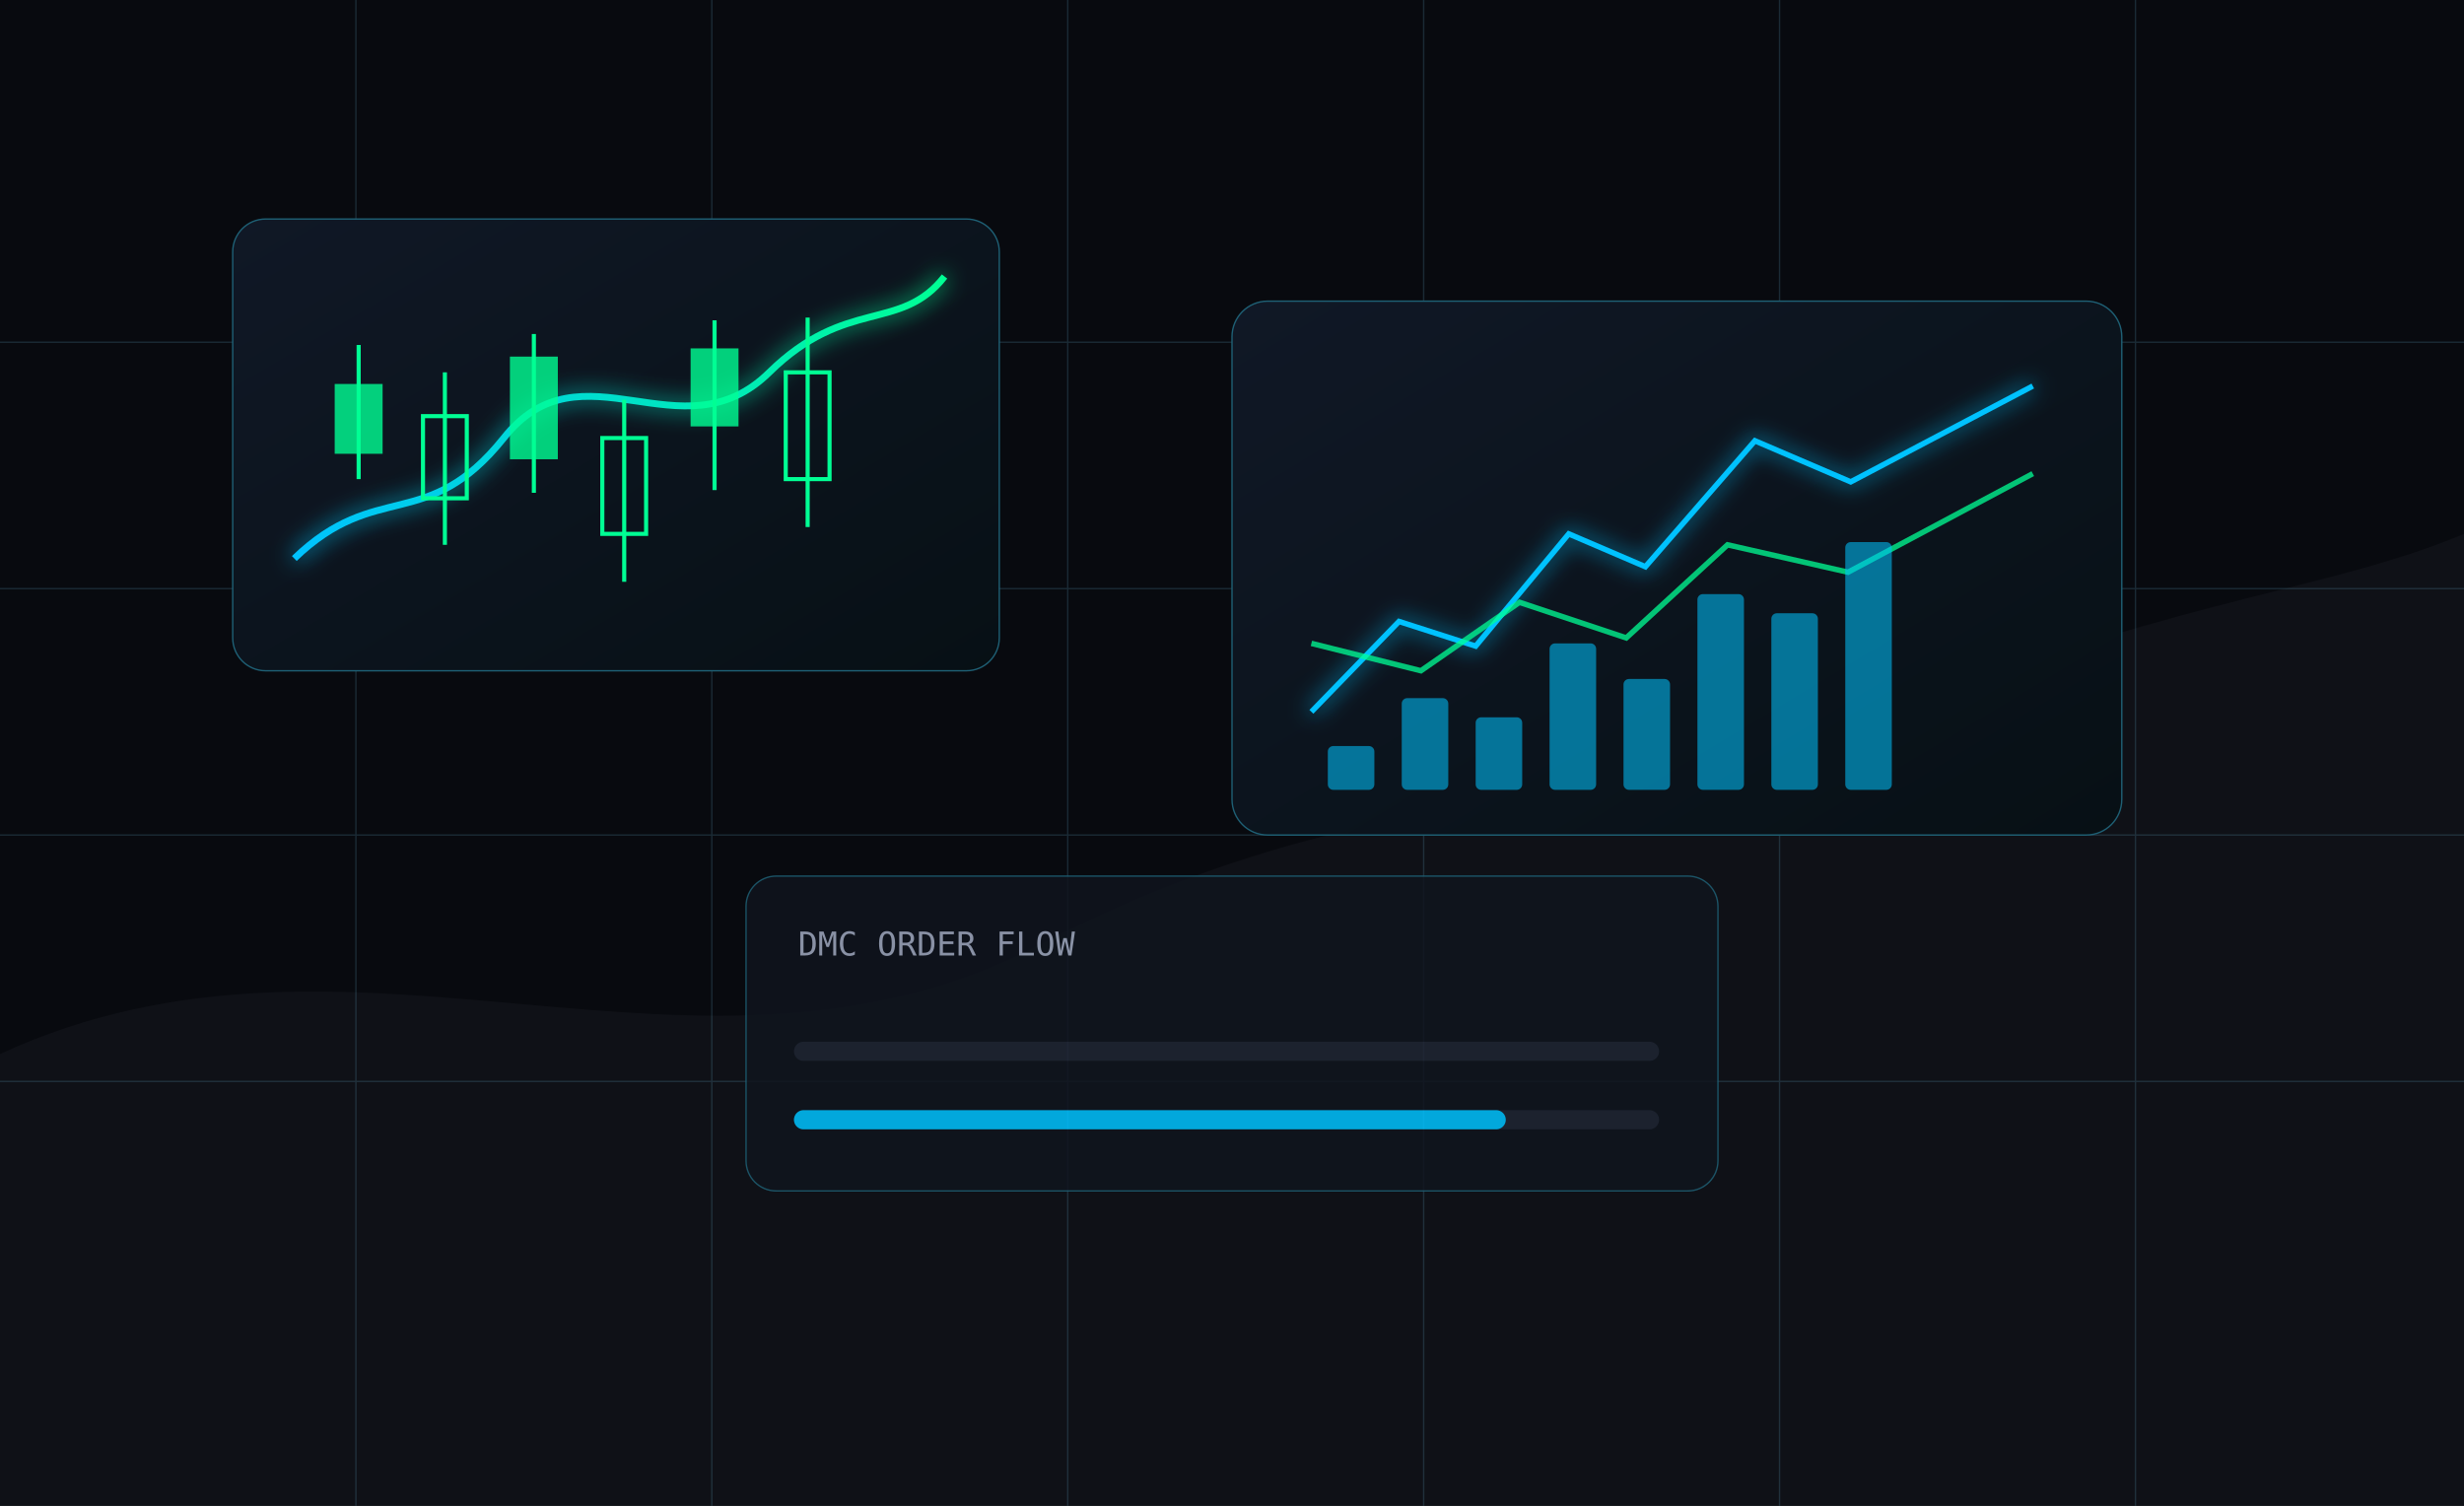
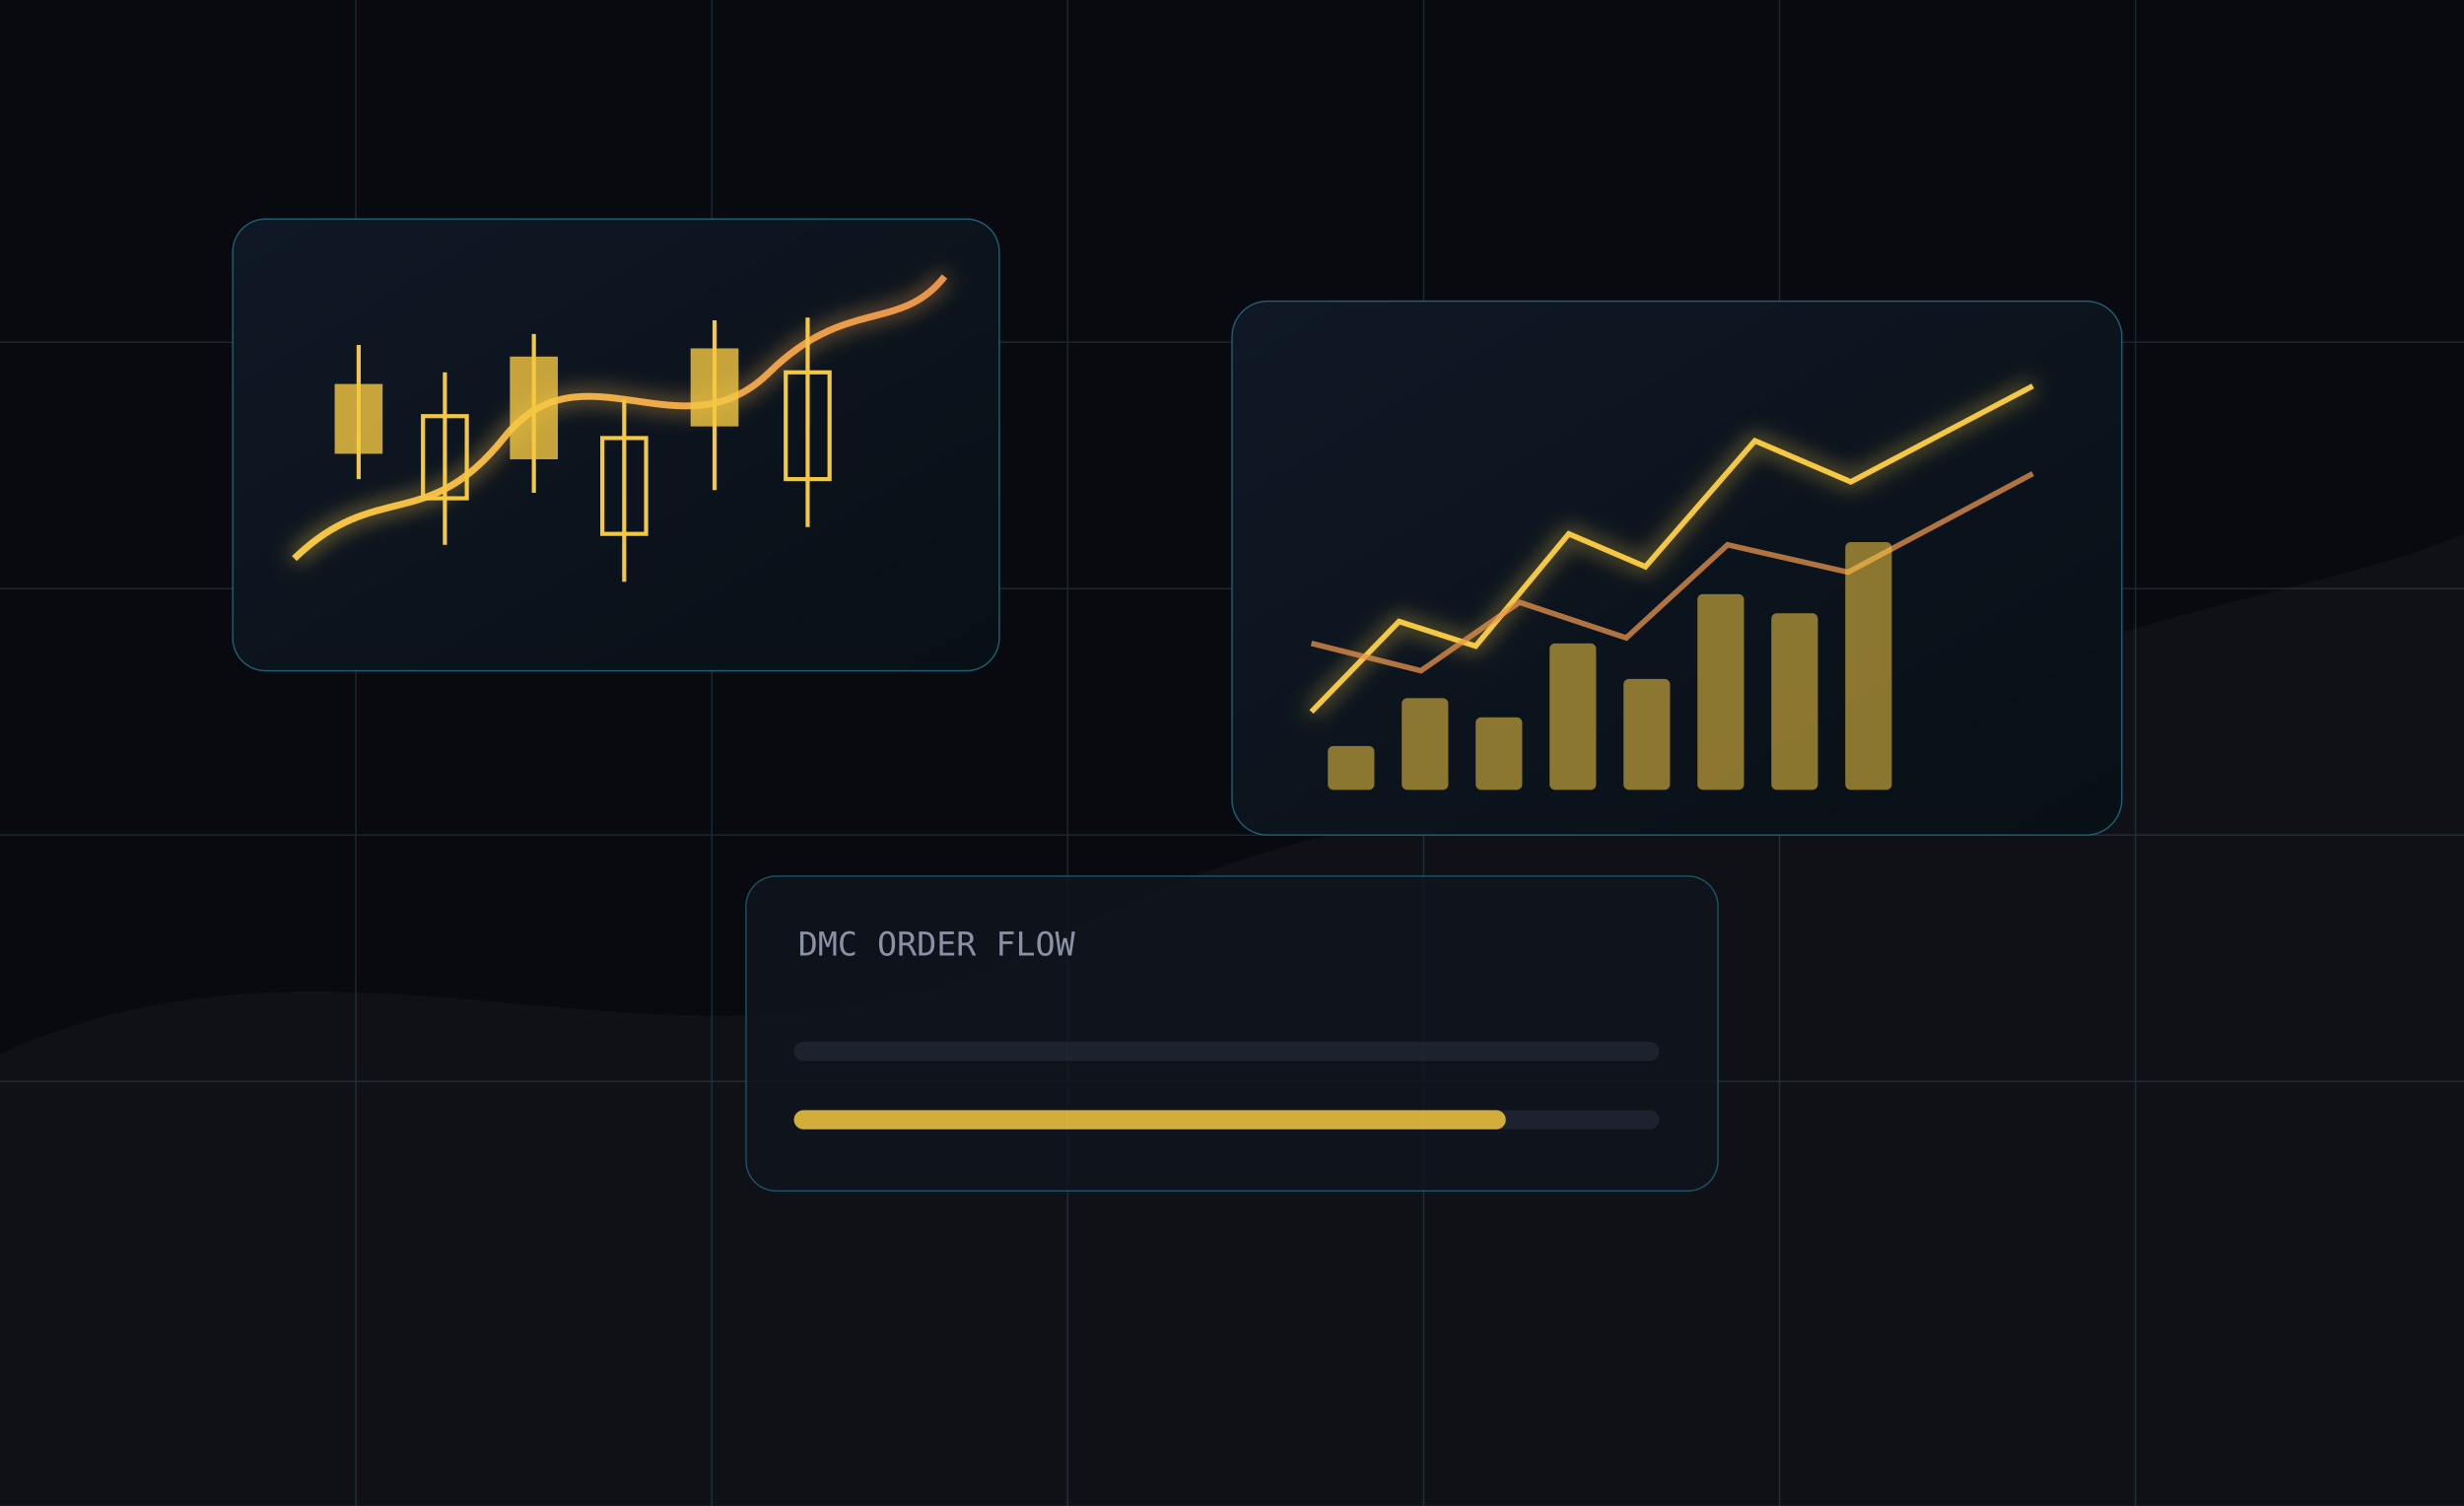
<svg xmlns="http://www.w3.org/2000/svg" width="1800" height="1100" viewBox="0 0 1800 1100" role="img" aria-labelledby="title desc">
  <defs>
    <linearGradient id="screen" x1="0" x2="1" y1="0" y2="1">
      <stop stop-color="#101826" />
      <stop offset="1" stop-color="#071015" />
    </linearGradient>
    <linearGradient id="accent" x1="0" x2="1">
-       <stop stop-color="#00C2FF" />
-       <stop offset="1" stop-color="#00FF94" />
+       <stop stop-color="#F5C842" />
+       <stop offset="1" stop-color="#E8944A" />
    </linearGradient>
    <filter id="glow" x="-50%" y="-50%" width="200%" height="200%">
      <feGaussianBlur stdDeviation="8" result="blur" />
      <feMerge>
        <feMergeNode in="blur" />
        <feMergeNode in="SourceGraphic" />
      </feMerge>
    </filter>
  </defs>
  <rect width="1800" height="1100" fill="#080A0F" />
  <path d="M0 770 C260 650 510 820 760 690 C1010 560 1180 600 1410 510 C1600 436 1705 430 1800 390 L1800 1100 L0 1100 Z" fill="#0F1117" />
  <g opacity=".16">
    <path d="M0 250H1800M0 430H1800M0 610H1800M0 790H1800M260 0V1100M520 0V1100M780 0V1100M1040 0V1100M1300 0V1100M1560 0V1100" stroke="#7AD8FF" />
  </g>
  <g transform="translate(170 160)">
    <rect width="560" height="330" rx="24" fill="url(#screen)" stroke="#1E6075" />
    <path d="M45 248 C105 190 142 230 198 160 C255 88 328 175 392 112 C448 57 488 83 520 42" fill="none" stroke="url(#accent)" stroke-width="5" filter="url(#glow)" />
-     <g stroke="#00FF94" stroke-width="3">
+     <g stroke="#F5C842" stroke-width="3">
      <path d="M92 92V190" />
-       <rect x="76" y="122" width="32" height="48" fill="#00FF94" opacity=".8" />
+       <rect x="76" y="122" width="32" height="48" fill="#F5C842" opacity=".8" />
      <path d="M155 112V238" />
      <rect x="139" y="144" width="32" height="60" fill="none" />
      <path d="M220 84V200" />
-       <rect x="204" y="102" width="32" height="72" fill="#00FF94" opacity=".8" />
+       <rect x="204" y="102" width="32" height="72" fill="#F5C842" opacity=".8" />
      <path d="M286 132V265" />
      <rect x="270" y="160" width="32" height="70" fill="none" />
      <path d="M352 74V198" />
-       <rect x="336" y="96" width="32" height="54" fill="#00FF94" opacity=".8" />
+       <rect x="336" y="96" width="32" height="54" fill="#F5C842" opacity=".8" />
      <path d="M420 72V225" />
      <rect x="404" y="112" width="32" height="78" fill="none" />
    </g>
  </g>
  <g transform="translate(900 220)">
    <rect width="650" height="390" rx="26" fill="url(#screen)" stroke="#1E6075" />
    <g fill="none" stroke-width="4">
-       <path d="M58 300 L122 234 L178 252 L246 170 L302 194 L382 102 L452 132 L585 62" stroke="#00C2FF" filter="url(#glow)" />
-       <path d="M58 250 L138 270 L210 220 L288 246 L362 178 L450 198 L585 126" stroke="#00FF94" opacity=".75" />
+       <path d="M58 300 L122 234 L178 252 L246 170 L302 194 L382 102 L452 132 L585 62" stroke="#F5C842" filter="url(#glow)" />
+       <path d="M58 250 L138 270 L210 220 L288 246 L362 178 L450 198 L585 126" stroke="#E8944A" opacity=".75" />
    </g>
-     <g fill="#00C2FF" opacity=".55">
+     <g fill="#F5C842" opacity=".55">
      <rect x="70" y="325" width="34" height="32" rx="4" />
      <rect x="124" y="290" width="34" height="67" rx="4" />
      <rect x="178" y="304" width="34" height="53" rx="4" />
      <rect x="232" y="250" width="34" height="107" rx="4" />
      <rect x="286" y="276" width="34" height="81" rx="4" />
      <rect x="340" y="214" width="34" height="143" rx="4" />
      <rect x="394" y="228" width="34" height="129" rx="4" />
      <rect x="448" y="176" width="34" height="181" rx="4" />
    </g>
  </g>
  <g transform="translate(545 640)" opacity=".85">
    <rect width="710" height="230" rx="22" fill="#0F141D" stroke="#1E6075" />
    <text x="38" y="58" fill="#A0A9C0" font-family="monospace" font-size="24">DMC ORDER FLOW</text>
    <path d="M42 128 H660" stroke="#1E2433" stroke-width="14" stroke-linecap="round" />
    <path d="M42 128 H430" stroke="url(#accent)" stroke-width="14" stroke-linecap="round" filter="url(#glow)" />
    <path d="M42 178 H660" stroke="#1E2433" stroke-width="14" stroke-linecap="round" />
-     <path d="M42 178 H548" stroke="#00C2FF" stroke-width="14" stroke-linecap="round" />
+     <path d="M42 178 H548" stroke="#F5C842" stroke-width="14" stroke-linecap="round" />
  </g>
</svg>
